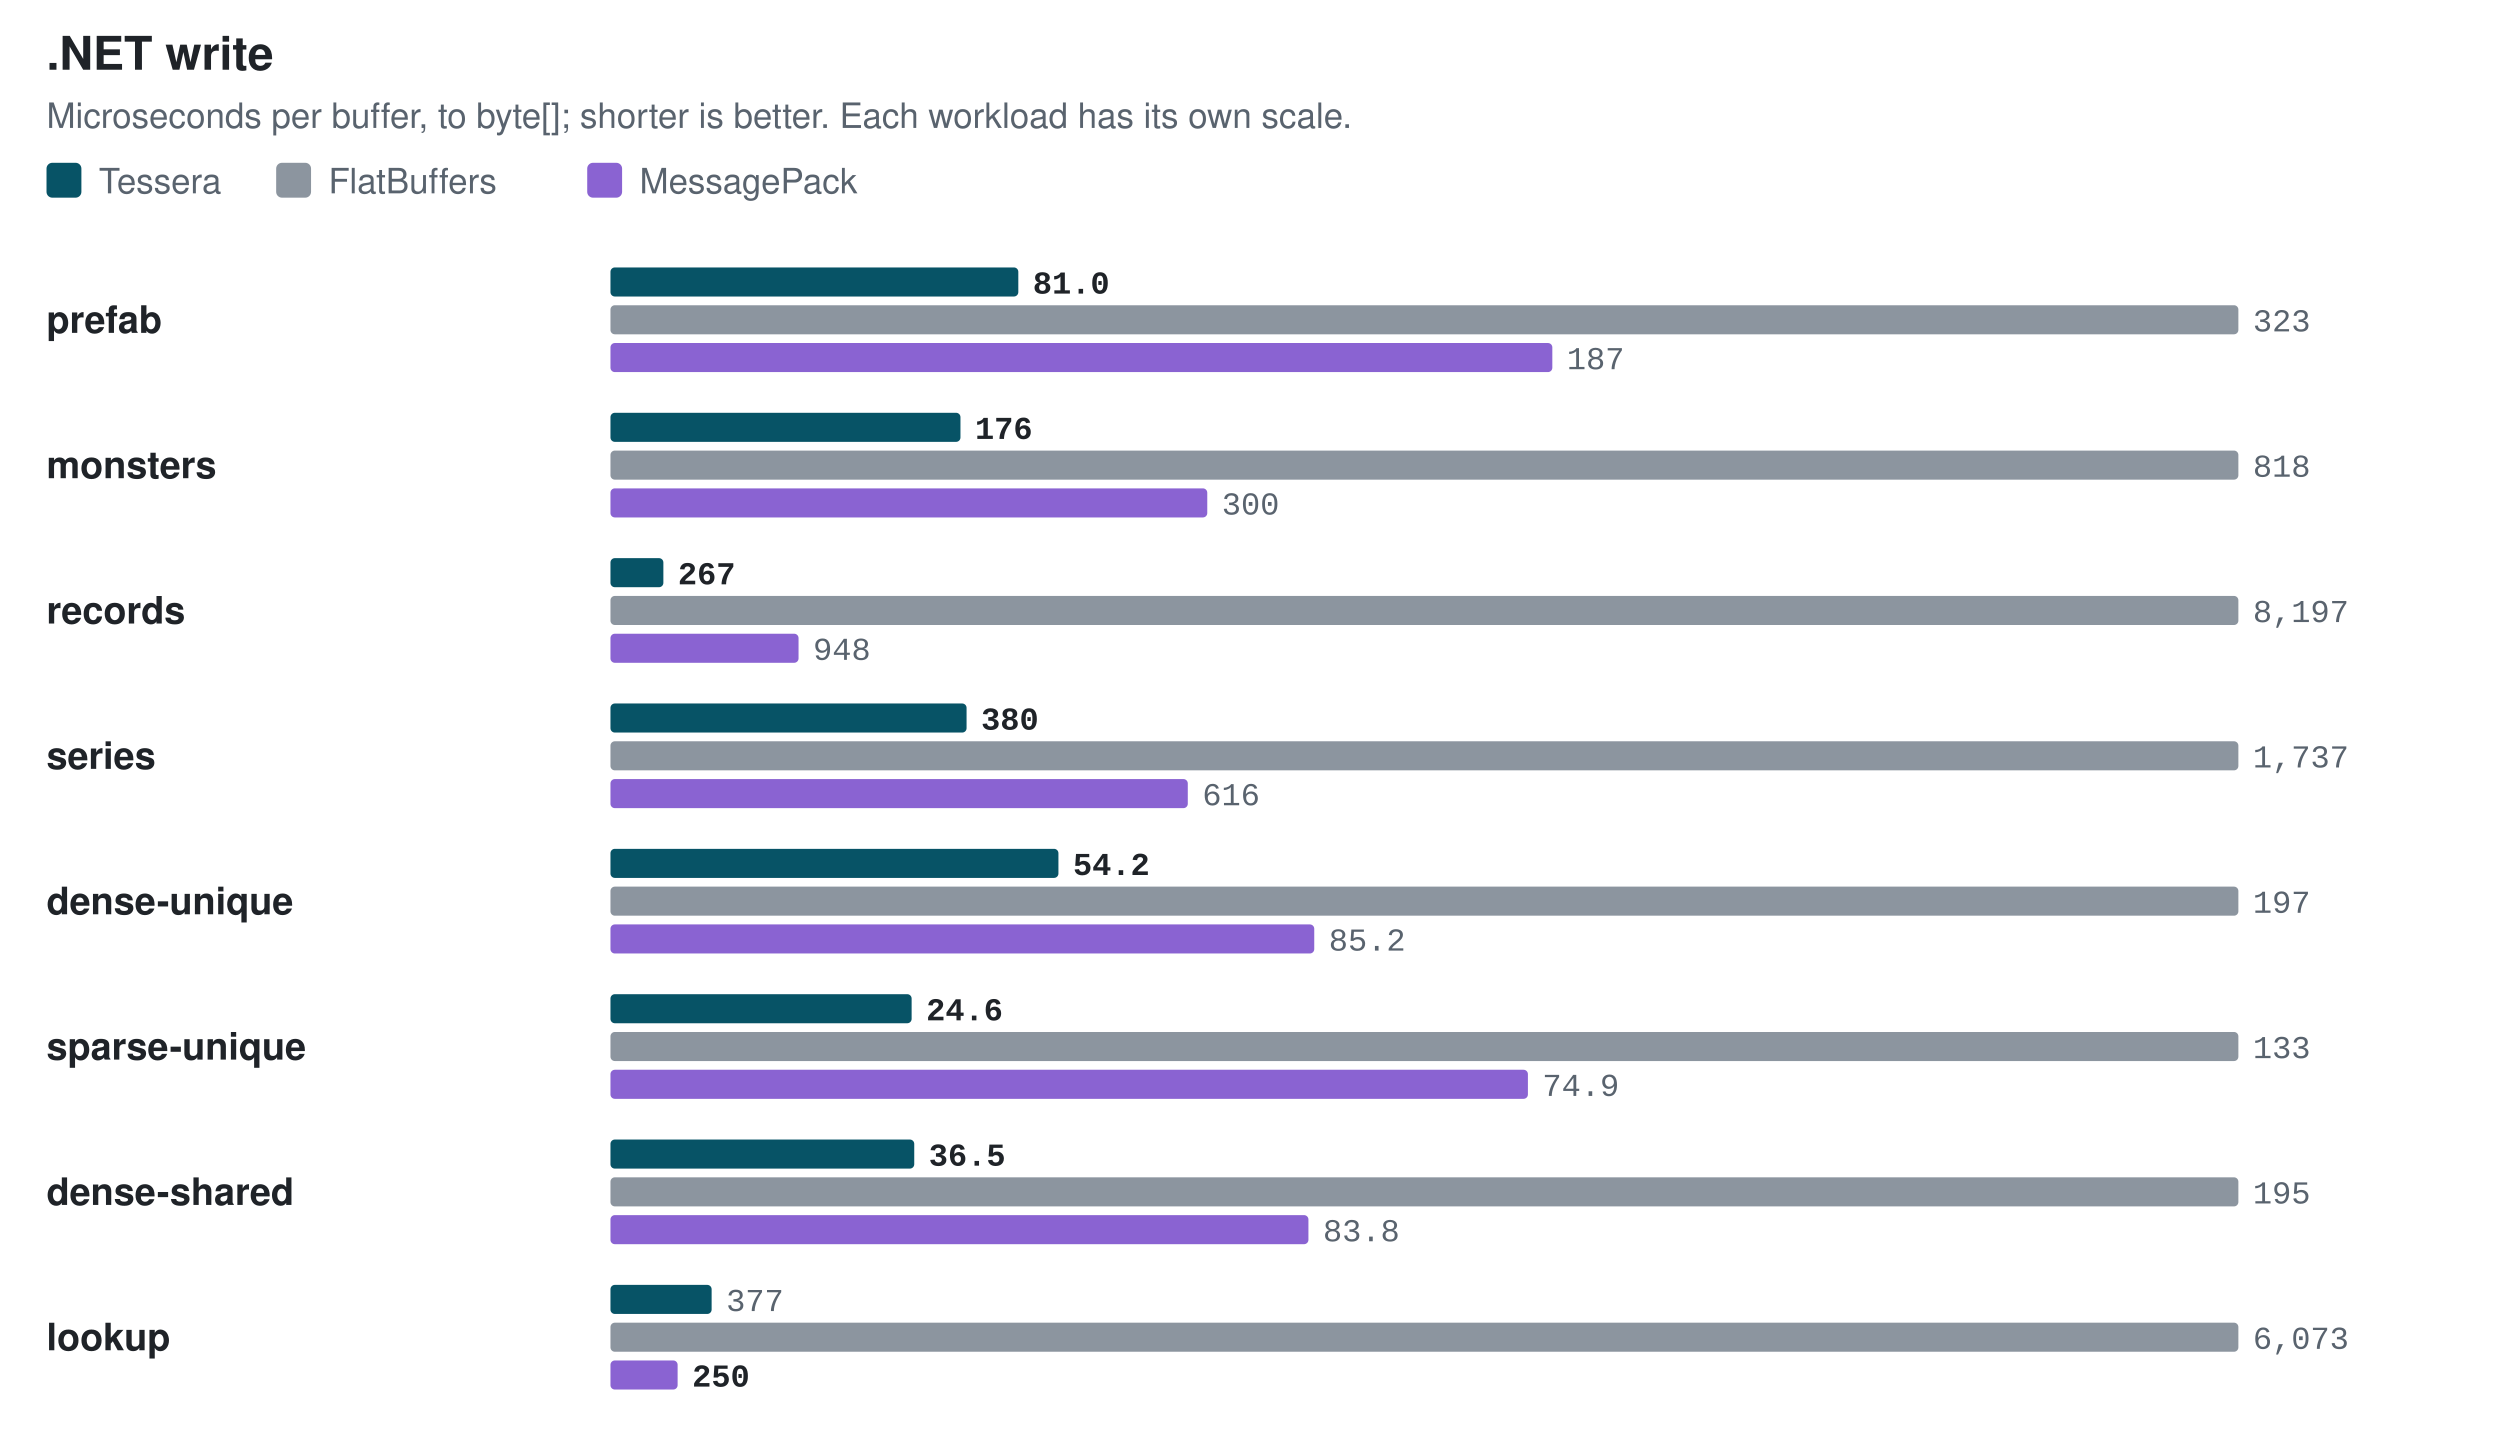
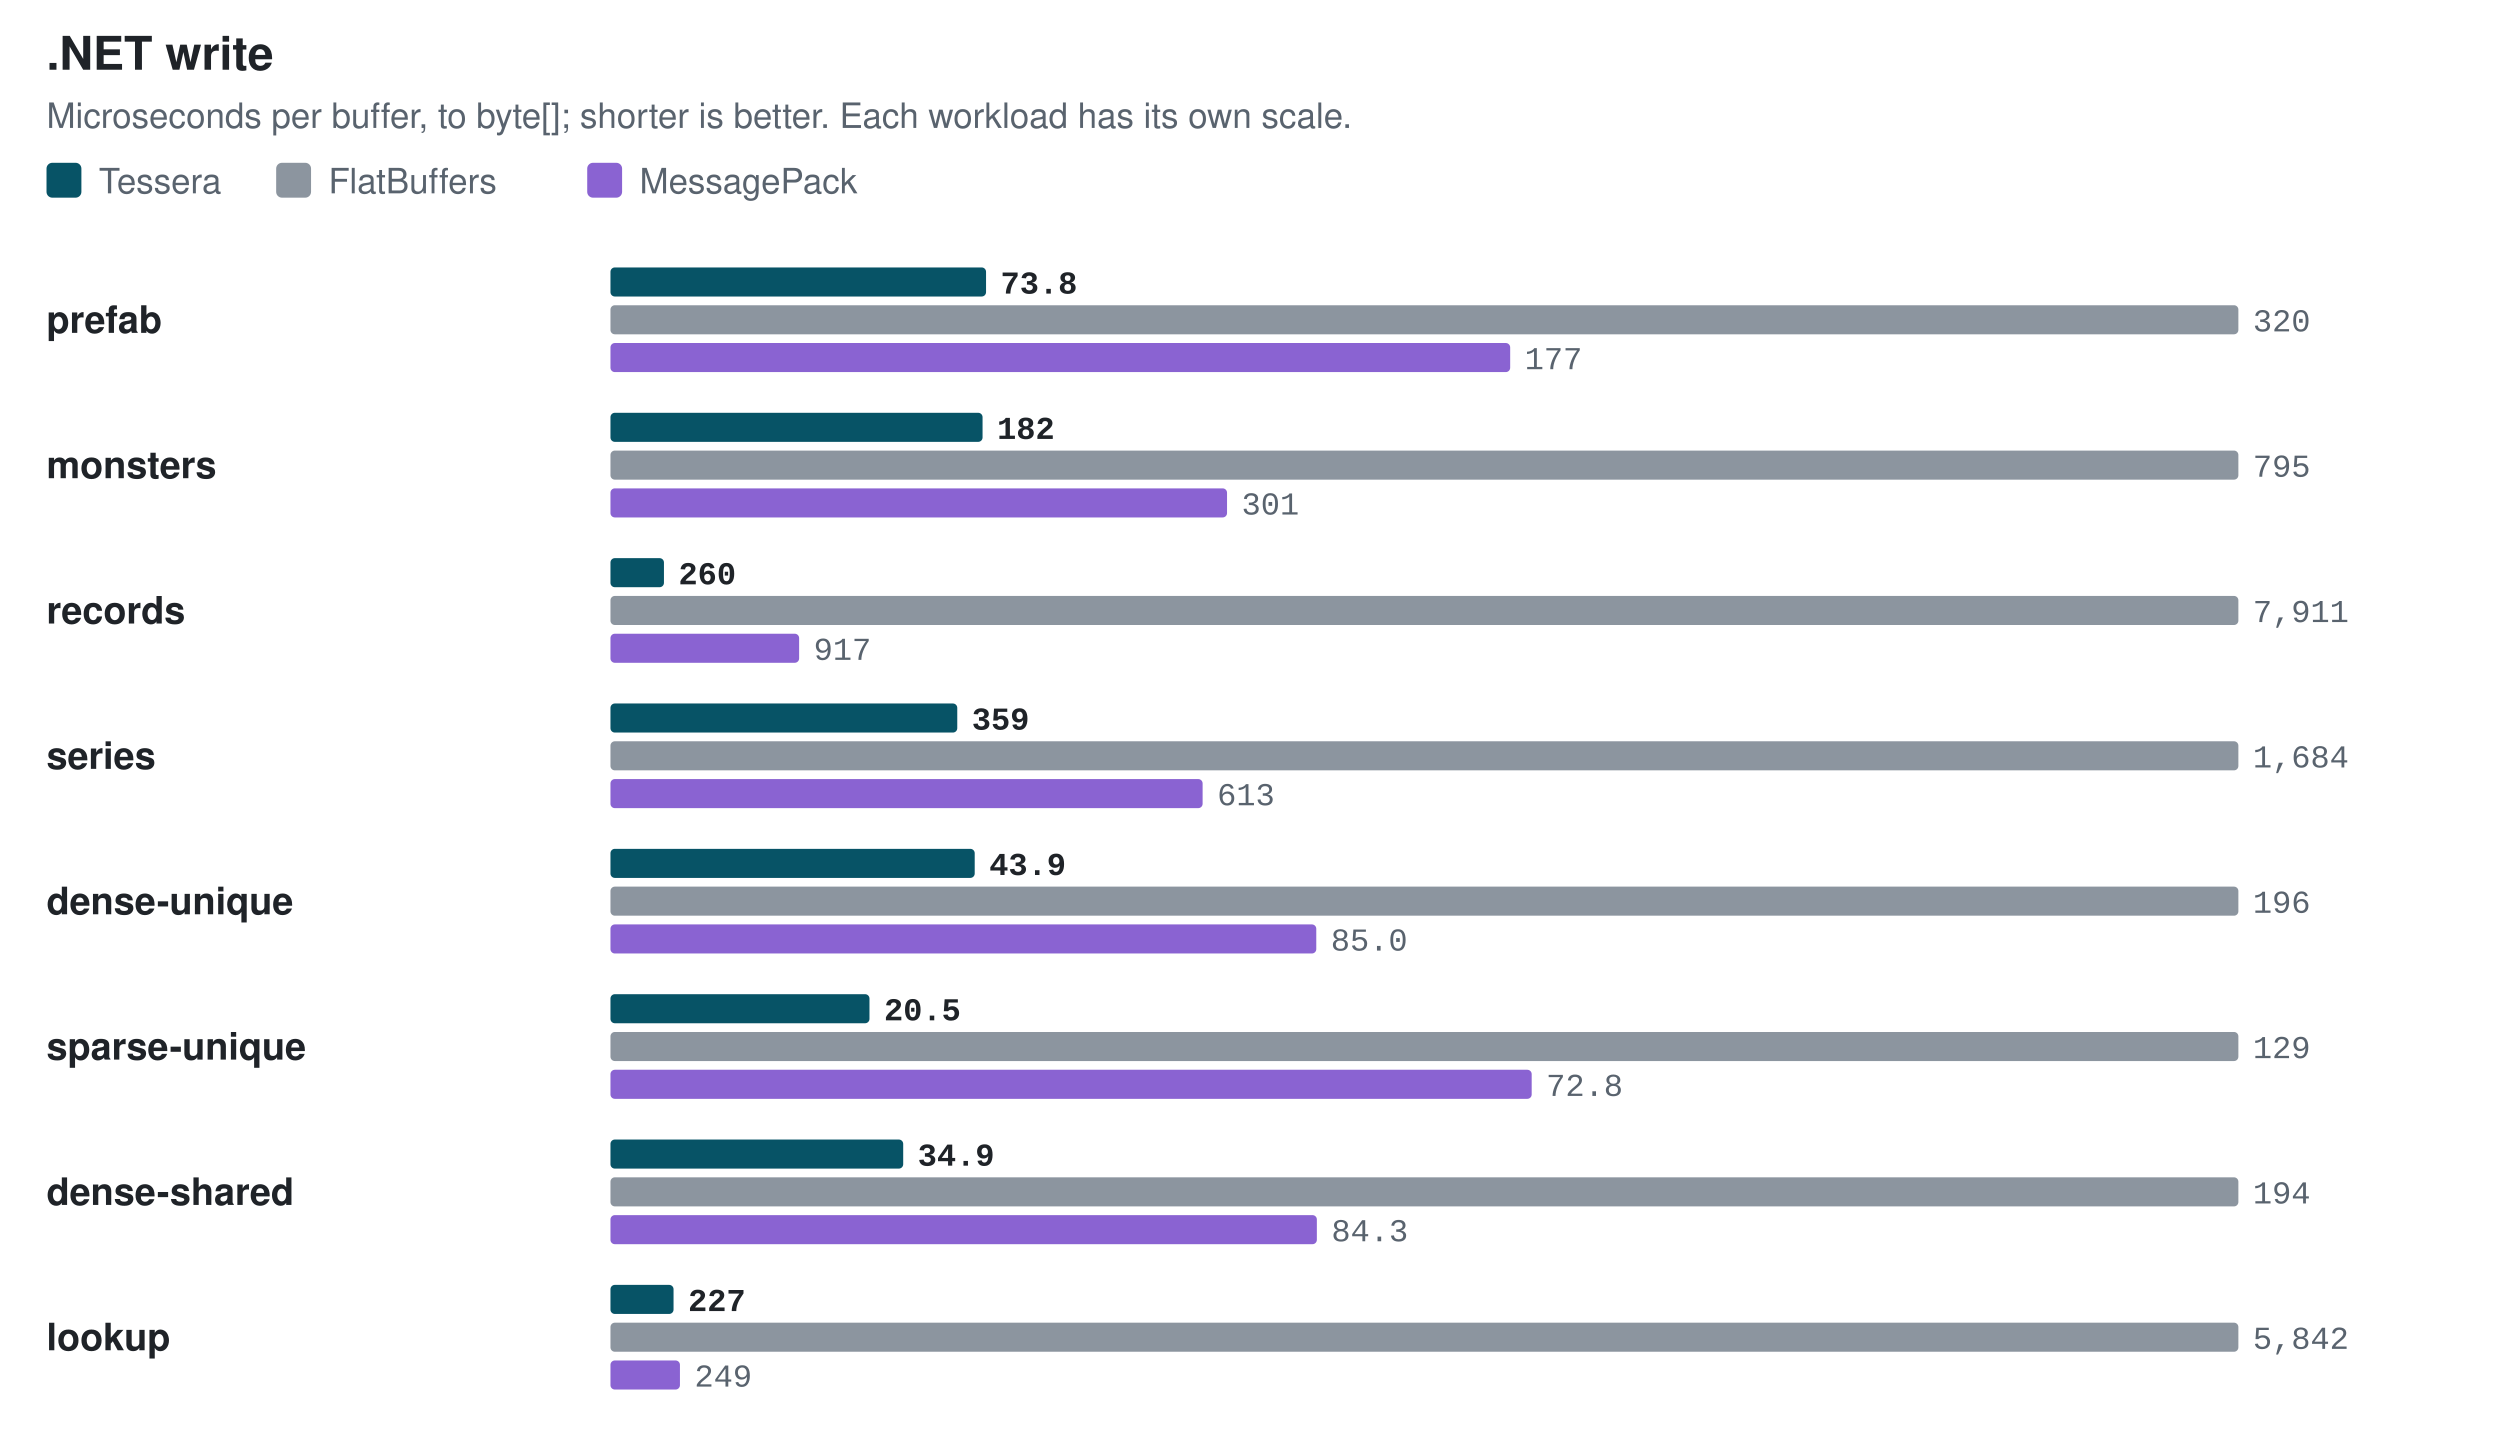
<svg xmlns="http://www.w3.org/2000/svg" width="860" height="496" viewBox="0 0 860 496" font-family="-apple-system, BlinkMacSystemFont, 'Segoe UI', Helvetica, Arial, sans-serif">
  <text x="16" y="24" fill="#1f2328" font-size="16" text-anchor="start" font-weight="600">.NET write</text>
  <text x="16" y="44" fill="#59636e" font-size="12" text-anchor="start">Microseconds per buffer, to byte[]; shorter is better. Each workload has its own scale.</text>
  <rect x="16" y="56" width="12" height="12" rx="2" fill="#075366" />
  <text x="34" y="66.5" fill="#59636e" font-size="12" text-anchor="start">Tessera</text>
  <rect x="95" y="56" width="12" height="12" rx="2" fill="#8c959f" />
  <text x="113" y="66.5" fill="#59636e" font-size="12" text-anchor="start">FlatBuffers</text>
  <rect x="202" y="56" width="12" height="12" rx="2" fill="#8a63d2" />
  <text x="220" y="66.5" fill="#59636e" font-size="12" text-anchor="start">MessagePack</text>
  <text x="16" y="114.5" fill="#1f2328" font-size="13" text-anchor="start" font-weight="600">prefab</text>
-   <rect x="210" y="92" width="140.3" height="10" rx="1.5" fill="#075366" />
-   <text x="355.3" y="101" fill="#1f2328" font-size="11" text-anchor="start" font-weight="600" font-family="ui-monospace, SFMono-Regular, Consolas, 'Liberation Mono', monospace">81.0</text>
+   <rect x="210" y="92" width="129.2" height="10" rx="1.5" fill="#075366" />
+   <text x="344.2" y="101" fill="#1f2328" font-size="11" text-anchor="start" font-weight="600" font-family="ui-monospace, SFMono-Regular, Consolas, 'Liberation Mono', monospace">73.8</text>
  <rect x="210" y="105" width="560" height="10" rx="1.5" fill="#8c959f" />
-   <text x="775" y="114" fill="#59636e" font-size="11" text-anchor="start" font-family="ui-monospace, SFMono-Regular, Consolas, 'Liberation Mono', monospace">323</text>
-   <rect x="210" y="118" width="324" height="10" rx="1.5" fill="#8a63d2" />
-   <text x="539" y="127" fill="#59636e" font-size="11" text-anchor="start" font-family="ui-monospace, SFMono-Regular, Consolas, 'Liberation Mono', monospace">187</text>
+   <text x="775" y="114" fill="#59636e" font-size="11" text-anchor="start" font-family="ui-monospace, SFMono-Regular, Consolas, 'Liberation Mono', monospace">320</text>
+   <rect x="210" y="118" width="309.5" height="10" rx="1.5" fill="#8a63d2" />
+   <text x="524.5" y="127" fill="#59636e" font-size="11" text-anchor="start" font-family="ui-monospace, SFMono-Regular, Consolas, 'Liberation Mono', monospace">177</text>
  <text x="16" y="164.5" fill="#1f2328" font-size="13" text-anchor="start" font-weight="600">monsters</text>
-   <rect x="210" y="142" width="120.4" height="10" rx="1.5" fill="#075366" />
-   <text x="335.4" y="151" fill="#1f2328" font-size="11" text-anchor="start" font-weight="600" font-family="ui-monospace, SFMono-Regular, Consolas, 'Liberation Mono', monospace">176</text>
+   <rect x="210" y="142" width="128" height="10" rx="1.5" fill="#075366" />
+   <text x="343" y="151" fill="#1f2328" font-size="11" text-anchor="start" font-weight="600" font-family="ui-monospace, SFMono-Regular, Consolas, 'Liberation Mono', monospace">182</text>
  <rect x="210" y="155" width="560" height="10" rx="1.5" fill="#8c959f" />
-   <text x="775" y="164" fill="#59636e" font-size="11" text-anchor="start" font-family="ui-monospace, SFMono-Regular, Consolas, 'Liberation Mono', monospace">818</text>
-   <rect x="210" y="168" width="205.3" height="10" rx="1.5" fill="#8a63d2" />
-   <text x="420.3" y="177" fill="#59636e" font-size="11" text-anchor="start" font-family="ui-monospace, SFMono-Regular, Consolas, 'Liberation Mono', monospace">300</text>
+   <text x="775" y="164" fill="#59636e" font-size="11" text-anchor="start" font-family="ui-monospace, SFMono-Regular, Consolas, 'Liberation Mono', monospace">795</text>
+   <rect x="210" y="168" width="212.1" height="10" rx="1.5" fill="#8a63d2" />
+   <text x="427.1" y="177" fill="#59636e" font-size="11" text-anchor="start" font-family="ui-monospace, SFMono-Regular, Consolas, 'Liberation Mono', monospace">301</text>
  <text x="16" y="214.5" fill="#1f2328" font-size="13" text-anchor="start" font-weight="600">records</text>
-   <rect x="210" y="192" width="18.2" height="10" rx="1.5" fill="#075366" />
-   <text x="233.2" y="201" fill="#1f2328" font-size="11" text-anchor="start" font-weight="600" font-family="ui-monospace, SFMono-Regular, Consolas, 'Liberation Mono', monospace">267</text>
+   <rect x="210" y="192" width="18.4" height="10" rx="1.5" fill="#075366" />
+   <text x="233.4" y="201" fill="#1f2328" font-size="11" text-anchor="start" font-weight="600" font-family="ui-monospace, SFMono-Regular, Consolas, 'Liberation Mono', monospace">260</text>
  <rect x="210" y="205" width="560" height="10" rx="1.5" fill="#8c959f" />
-   <text x="775" y="214" fill="#59636e" font-size="11" text-anchor="start" font-family="ui-monospace, SFMono-Regular, Consolas, 'Liberation Mono', monospace">8,197</text>
-   <rect x="210" y="218" width="64.7" height="10" rx="1.5" fill="#8a63d2" />
-   <text x="279.7" y="227" fill="#59636e" font-size="11" text-anchor="start" font-family="ui-monospace, SFMono-Regular, Consolas, 'Liberation Mono', monospace">948</text>
+   <text x="775" y="214" fill="#59636e" font-size="11" text-anchor="start" font-family="ui-monospace, SFMono-Regular, Consolas, 'Liberation Mono', monospace">7,911</text>
+   <rect x="210" y="218" width="64.9" height="10" rx="1.5" fill="#8a63d2" />
+   <text x="279.9" y="227" fill="#59636e" font-size="11" text-anchor="start" font-family="ui-monospace, SFMono-Regular, Consolas, 'Liberation Mono', monospace">917</text>
  <text x="16" y="264.5" fill="#1f2328" font-size="13" text-anchor="start" font-weight="600">series</text>
-   <rect x="210" y="242" width="122.5" height="10" rx="1.5" fill="#075366" />
-   <text x="337.5" y="251" fill="#1f2328" font-size="11" text-anchor="start" font-weight="600" font-family="ui-monospace, SFMono-Regular, Consolas, 'Liberation Mono', monospace">380</text>
+   <rect x="210" y="242" width="119.3" height="10" rx="1.5" fill="#075366" />
+   <text x="334.3" y="251" fill="#1f2328" font-size="11" text-anchor="start" font-weight="600" font-family="ui-monospace, SFMono-Regular, Consolas, 'Liberation Mono', monospace">359</text>
  <rect x="210" y="255" width="560" height="10" rx="1.5" fill="#8c959f" />
-   <text x="775" y="264" fill="#59636e" font-size="11" text-anchor="start" font-family="ui-monospace, SFMono-Regular, Consolas, 'Liberation Mono', monospace">1,737</text>
-   <rect x="210" y="268" width="198.6" height="10" rx="1.5" fill="#8a63d2" />
-   <text x="413.6" y="277" fill="#59636e" font-size="11" text-anchor="start" font-family="ui-monospace, SFMono-Regular, Consolas, 'Liberation Mono', monospace">616</text>
+   <text x="775" y="264" fill="#59636e" font-size="11" text-anchor="start" font-family="ui-monospace, SFMono-Regular, Consolas, 'Liberation Mono', monospace">1,684</text>
+   <rect x="210" y="268" width="203.7" height="10" rx="1.5" fill="#8a63d2" />
+   <text x="418.7" y="277" fill="#59636e" font-size="11" text-anchor="start" font-family="ui-monospace, SFMono-Regular, Consolas, 'Liberation Mono', monospace">613</text>
  <text x="16" y="314.5" fill="#1f2328" font-size="13" text-anchor="start" font-weight="600">dense-unique</text>
-   <rect x="210" y="292" width="154.1" height="10" rx="1.5" fill="#075366" />
-   <text x="369.1" y="301" fill="#1f2328" font-size="11" text-anchor="start" font-weight="600" font-family="ui-monospace, SFMono-Regular, Consolas, 'Liberation Mono', monospace">54.2</text>
+   <rect x="210" y="292" width="125.3" height="10" rx="1.5" fill="#075366" />
+   <text x="340.3" y="301" fill="#1f2328" font-size="11" text-anchor="start" font-weight="600" font-family="ui-monospace, SFMono-Regular, Consolas, 'Liberation Mono', monospace">43.9</text>
  <rect x="210" y="305" width="560" height="10" rx="1.5" fill="#8c959f" />
-   <text x="775" y="314" fill="#59636e" font-size="11" text-anchor="start" font-family="ui-monospace, SFMono-Regular, Consolas, 'Liberation Mono', monospace">197</text>
-   <rect x="210" y="318" width="242.1" height="10" rx="1.5" fill="#8a63d2" />
-   <text x="457.1" y="327" fill="#59636e" font-size="11" text-anchor="start" font-family="ui-monospace, SFMono-Regular, Consolas, 'Liberation Mono', monospace">85.2</text>
+   <text x="775" y="314" fill="#59636e" font-size="11" text-anchor="start" font-family="ui-monospace, SFMono-Regular, Consolas, 'Liberation Mono', monospace">196</text>
+   <rect x="210" y="318" width="242.8" height="10" rx="1.5" fill="#8a63d2" />
+   <text x="457.8" y="327" fill="#59636e" font-size="11" text-anchor="start" font-family="ui-monospace, SFMono-Regular, Consolas, 'Liberation Mono', monospace">85.0</text>
  <text x="16" y="364.5" fill="#1f2328" font-size="13" text-anchor="start" font-weight="600">sparse-unique</text>
-   <rect x="210" y="342" width="103.6" height="10" rx="1.5" fill="#075366" />
-   <text x="318.6" y="351" fill="#1f2328" font-size="11" text-anchor="start" font-weight="600" font-family="ui-monospace, SFMono-Regular, Consolas, 'Liberation Mono', monospace">24.6</text>
+   <rect x="210" y="342" width="89.1" height="10" rx="1.5" fill="#075366" />
+   <text x="304.1" y="351" fill="#1f2328" font-size="11" text-anchor="start" font-weight="600" font-family="ui-monospace, SFMono-Regular, Consolas, 'Liberation Mono', monospace">20.5</text>
  <rect x="210" y="355" width="560" height="10" rx="1.5" fill="#8c959f" />
-   <text x="775" y="364" fill="#59636e" font-size="11" text-anchor="start" font-family="ui-monospace, SFMono-Regular, Consolas, 'Liberation Mono', monospace">133</text>
-   <rect x="210" y="368" width="315.6" height="10" rx="1.5" fill="#8a63d2" />
-   <text x="530.6" y="377" fill="#59636e" font-size="11" text-anchor="start" font-family="ui-monospace, SFMono-Regular, Consolas, 'Liberation Mono', monospace">74.9</text>
+   <text x="775" y="364" fill="#59636e" font-size="11" text-anchor="start" font-family="ui-monospace, SFMono-Regular, Consolas, 'Liberation Mono', monospace">129</text>
+   <rect x="210" y="368" width="316.9" height="10" rx="1.5" fill="#8a63d2" />
+   <text x="531.9" y="377" fill="#59636e" font-size="11" text-anchor="start" font-family="ui-monospace, SFMono-Regular, Consolas, 'Liberation Mono', monospace">72.8</text>
  <text x="16" y="414.5" fill="#1f2328" font-size="13" text-anchor="start" font-weight="600">dense-shared</text>
-   <rect x="210" y="392" width="104.5" height="10" rx="1.5" fill="#075366" />
-   <text x="319.5" y="401" fill="#1f2328" font-size="11" text-anchor="start" font-weight="600" font-family="ui-monospace, SFMono-Regular, Consolas, 'Liberation Mono', monospace">36.5</text>
+   <rect x="210" y="392" width="100.7" height="10" rx="1.5" fill="#075366" />
+   <text x="315.7" y="401" fill="#1f2328" font-size="11" text-anchor="start" font-weight="600" font-family="ui-monospace, SFMono-Regular, Consolas, 'Liberation Mono', monospace">34.9</text>
  <rect x="210" y="405" width="560" height="10" rx="1.5" fill="#8c959f" />
-   <text x="775" y="414" fill="#59636e" font-size="11" text-anchor="start" font-family="ui-monospace, SFMono-Regular, Consolas, 'Liberation Mono', monospace">195</text>
-   <rect x="210" y="418" width="240.1" height="10" rx="1.5" fill="#8a63d2" />
-   <text x="455.1" y="427" fill="#59636e" font-size="11" text-anchor="start" font-family="ui-monospace, SFMono-Regular, Consolas, 'Liberation Mono', monospace">83.8</text>
+   <text x="775" y="414" fill="#59636e" font-size="11" text-anchor="start" font-family="ui-monospace, SFMono-Regular, Consolas, 'Liberation Mono', monospace">194</text>
+   <rect x="210" y="418" width="243" height="10" rx="1.5" fill="#8a63d2" />
+   <text x="458" y="427" fill="#59636e" font-size="11" text-anchor="start" font-family="ui-monospace, SFMono-Regular, Consolas, 'Liberation Mono', monospace">84.3</text>
  <text x="16" y="464.5" fill="#1f2328" font-size="13" text-anchor="start" font-weight="600">lookup</text>
-   <rect x="210" y="442" width="34.8" height="10" rx="1.5" fill="#075366" />
-   <text x="249.8" y="451" fill="#59636e" font-size="11" text-anchor="start" font-family="ui-monospace, SFMono-Regular, Consolas, 'Liberation Mono', monospace">377</text>
+   <rect x="210" y="442" width="21.7" height="10" rx="1.5" fill="#075366" />
+   <text x="236.7" y="451" fill="#1f2328" font-size="11" text-anchor="start" font-weight="600" font-family="ui-monospace, SFMono-Regular, Consolas, 'Liberation Mono', monospace">227</text>
  <rect x="210" y="455" width="560" height="10" rx="1.5" fill="#8c959f" />
-   <text x="775" y="464" fill="#59636e" font-size="11" text-anchor="start" font-family="ui-monospace, SFMono-Regular, Consolas, 'Liberation Mono', monospace">6,073</text>
-   <rect x="210" y="468" width="23.1" height="10" rx="1.5" fill="#8a63d2" />
-   <text x="238.1" y="477" fill="#1f2328" font-size="11" text-anchor="start" font-weight="600" font-family="ui-monospace, SFMono-Regular, Consolas, 'Liberation Mono', monospace">250</text>
+   <text x="775" y="464" fill="#59636e" font-size="11" text-anchor="start" font-family="ui-monospace, SFMono-Regular, Consolas, 'Liberation Mono', monospace">5,842</text>
+   <rect x="210" y="468" width="23.9" height="10" rx="1.5" fill="#8a63d2" />
+   <text x="238.9" y="477" fill="#59636e" font-size="11" text-anchor="start" font-family="ui-monospace, SFMono-Regular, Consolas, 'Liberation Mono', monospace">249</text>
</svg>
